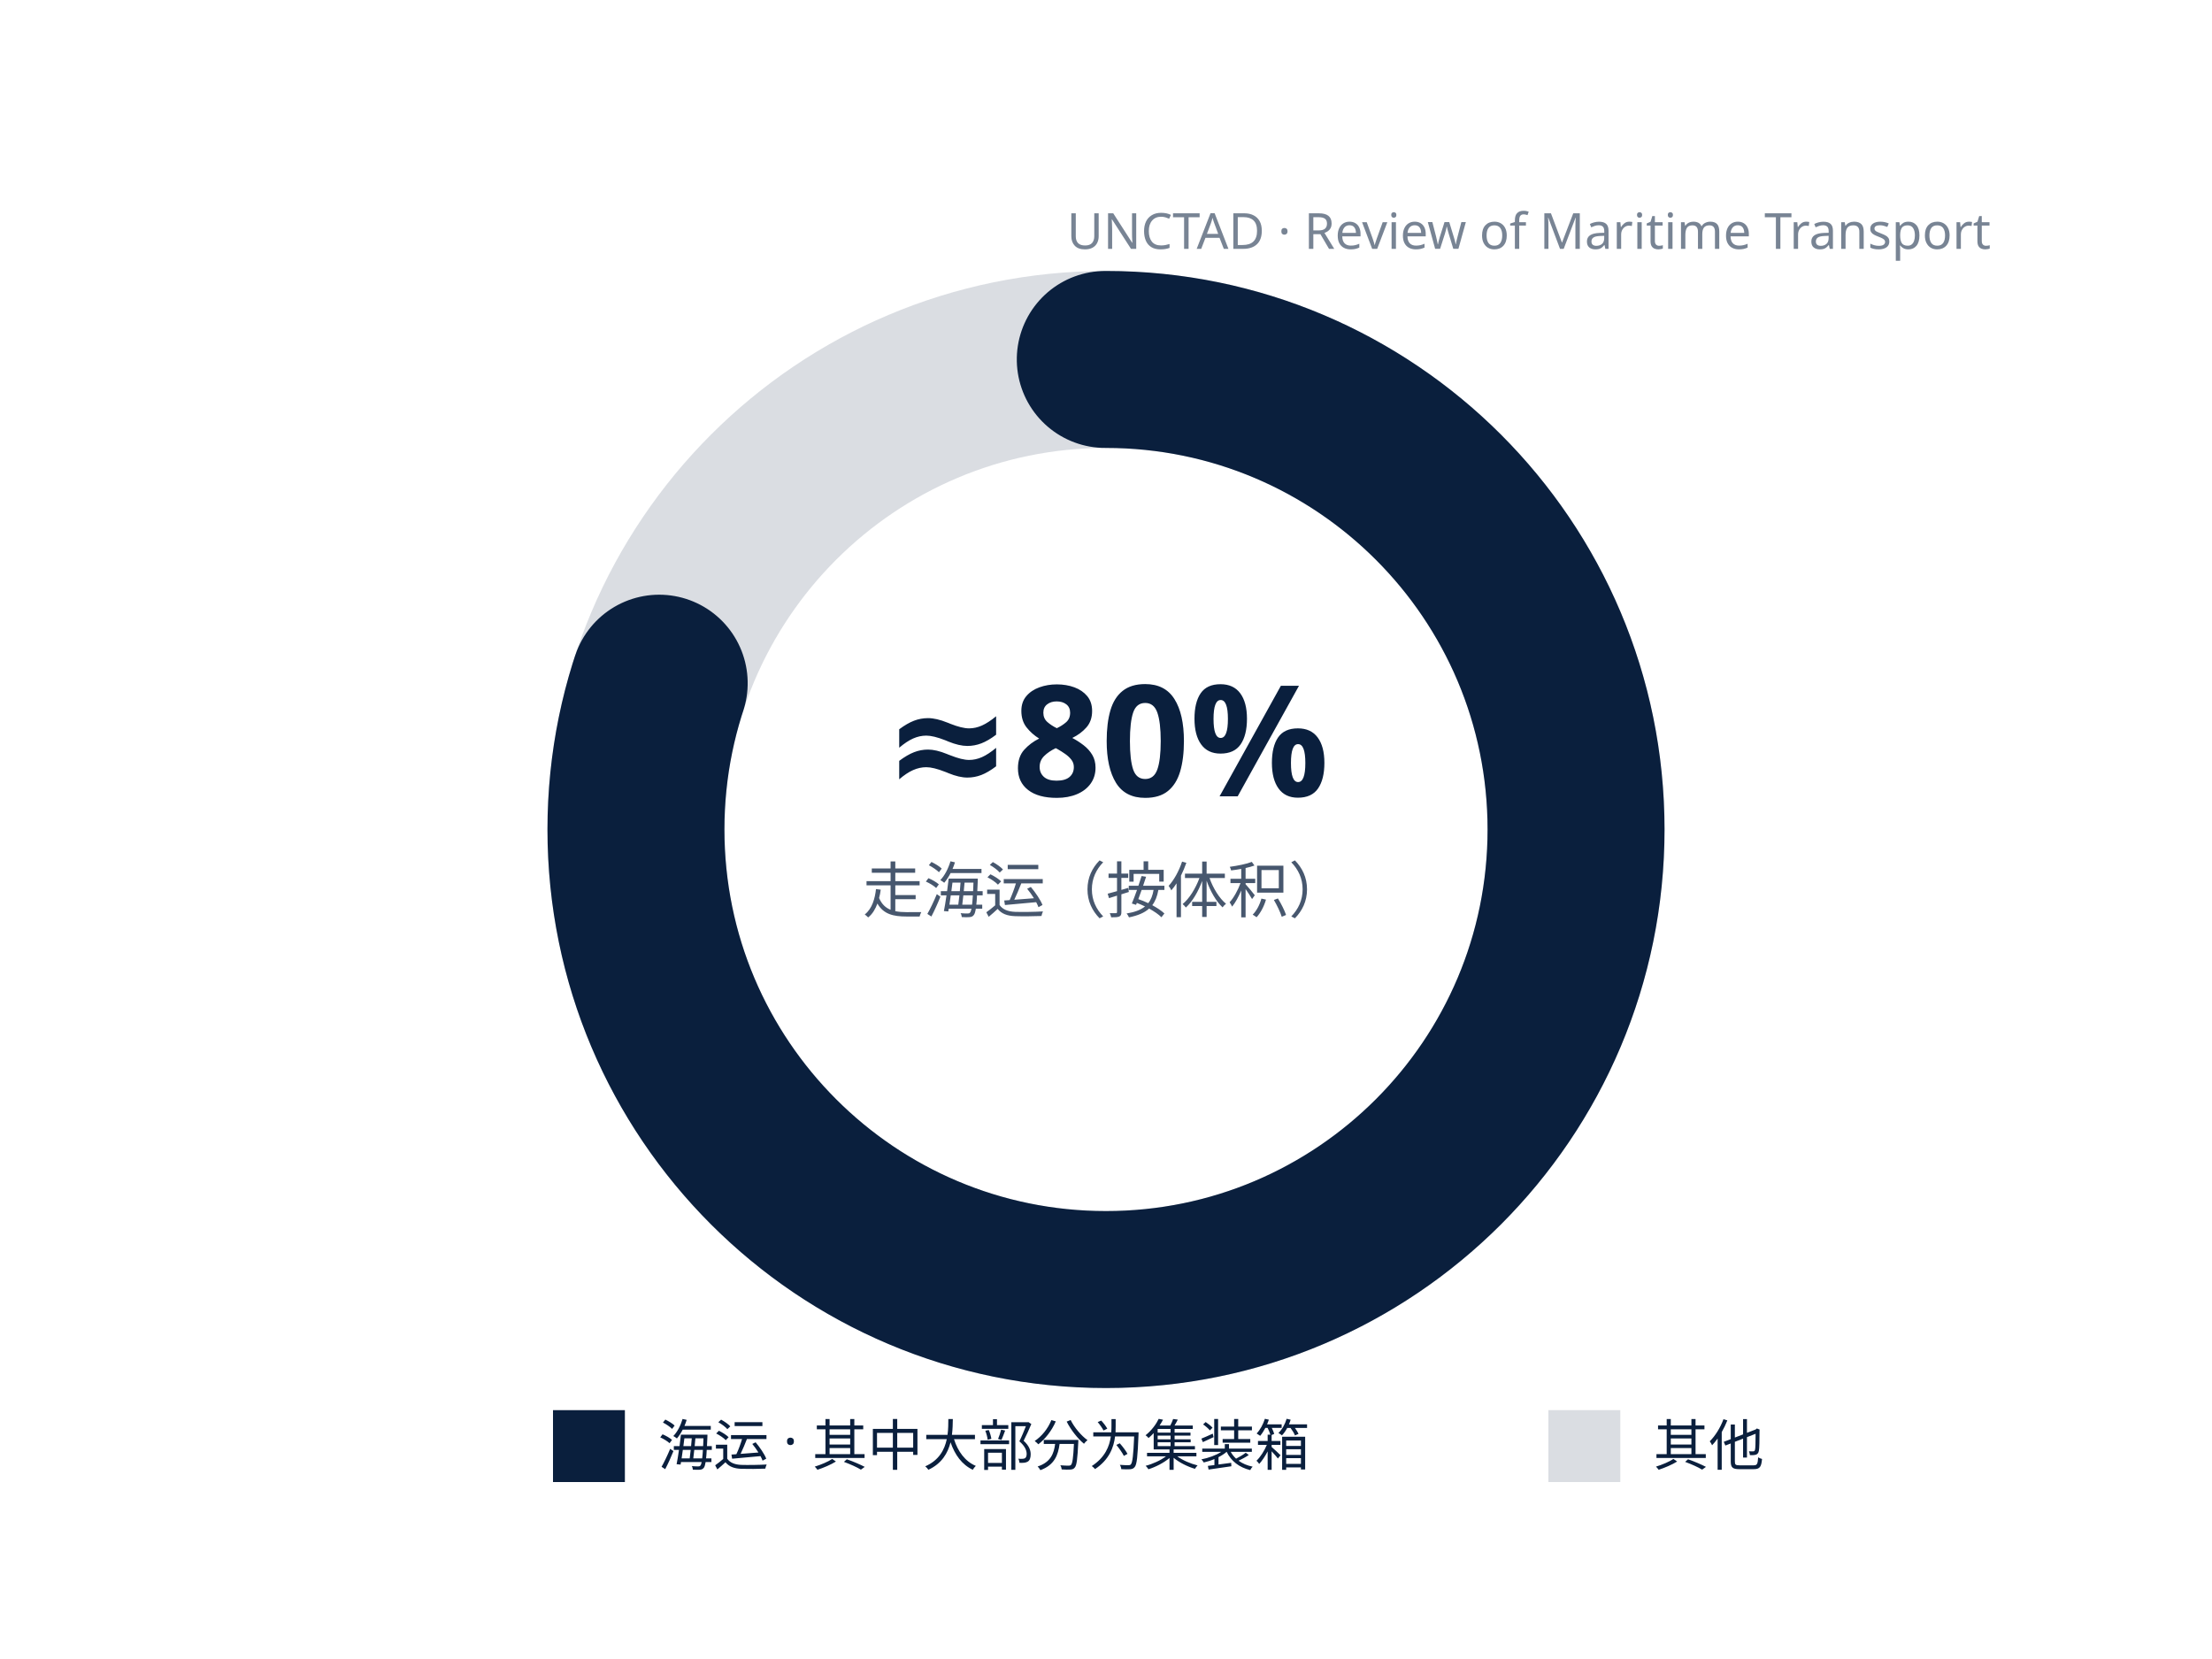
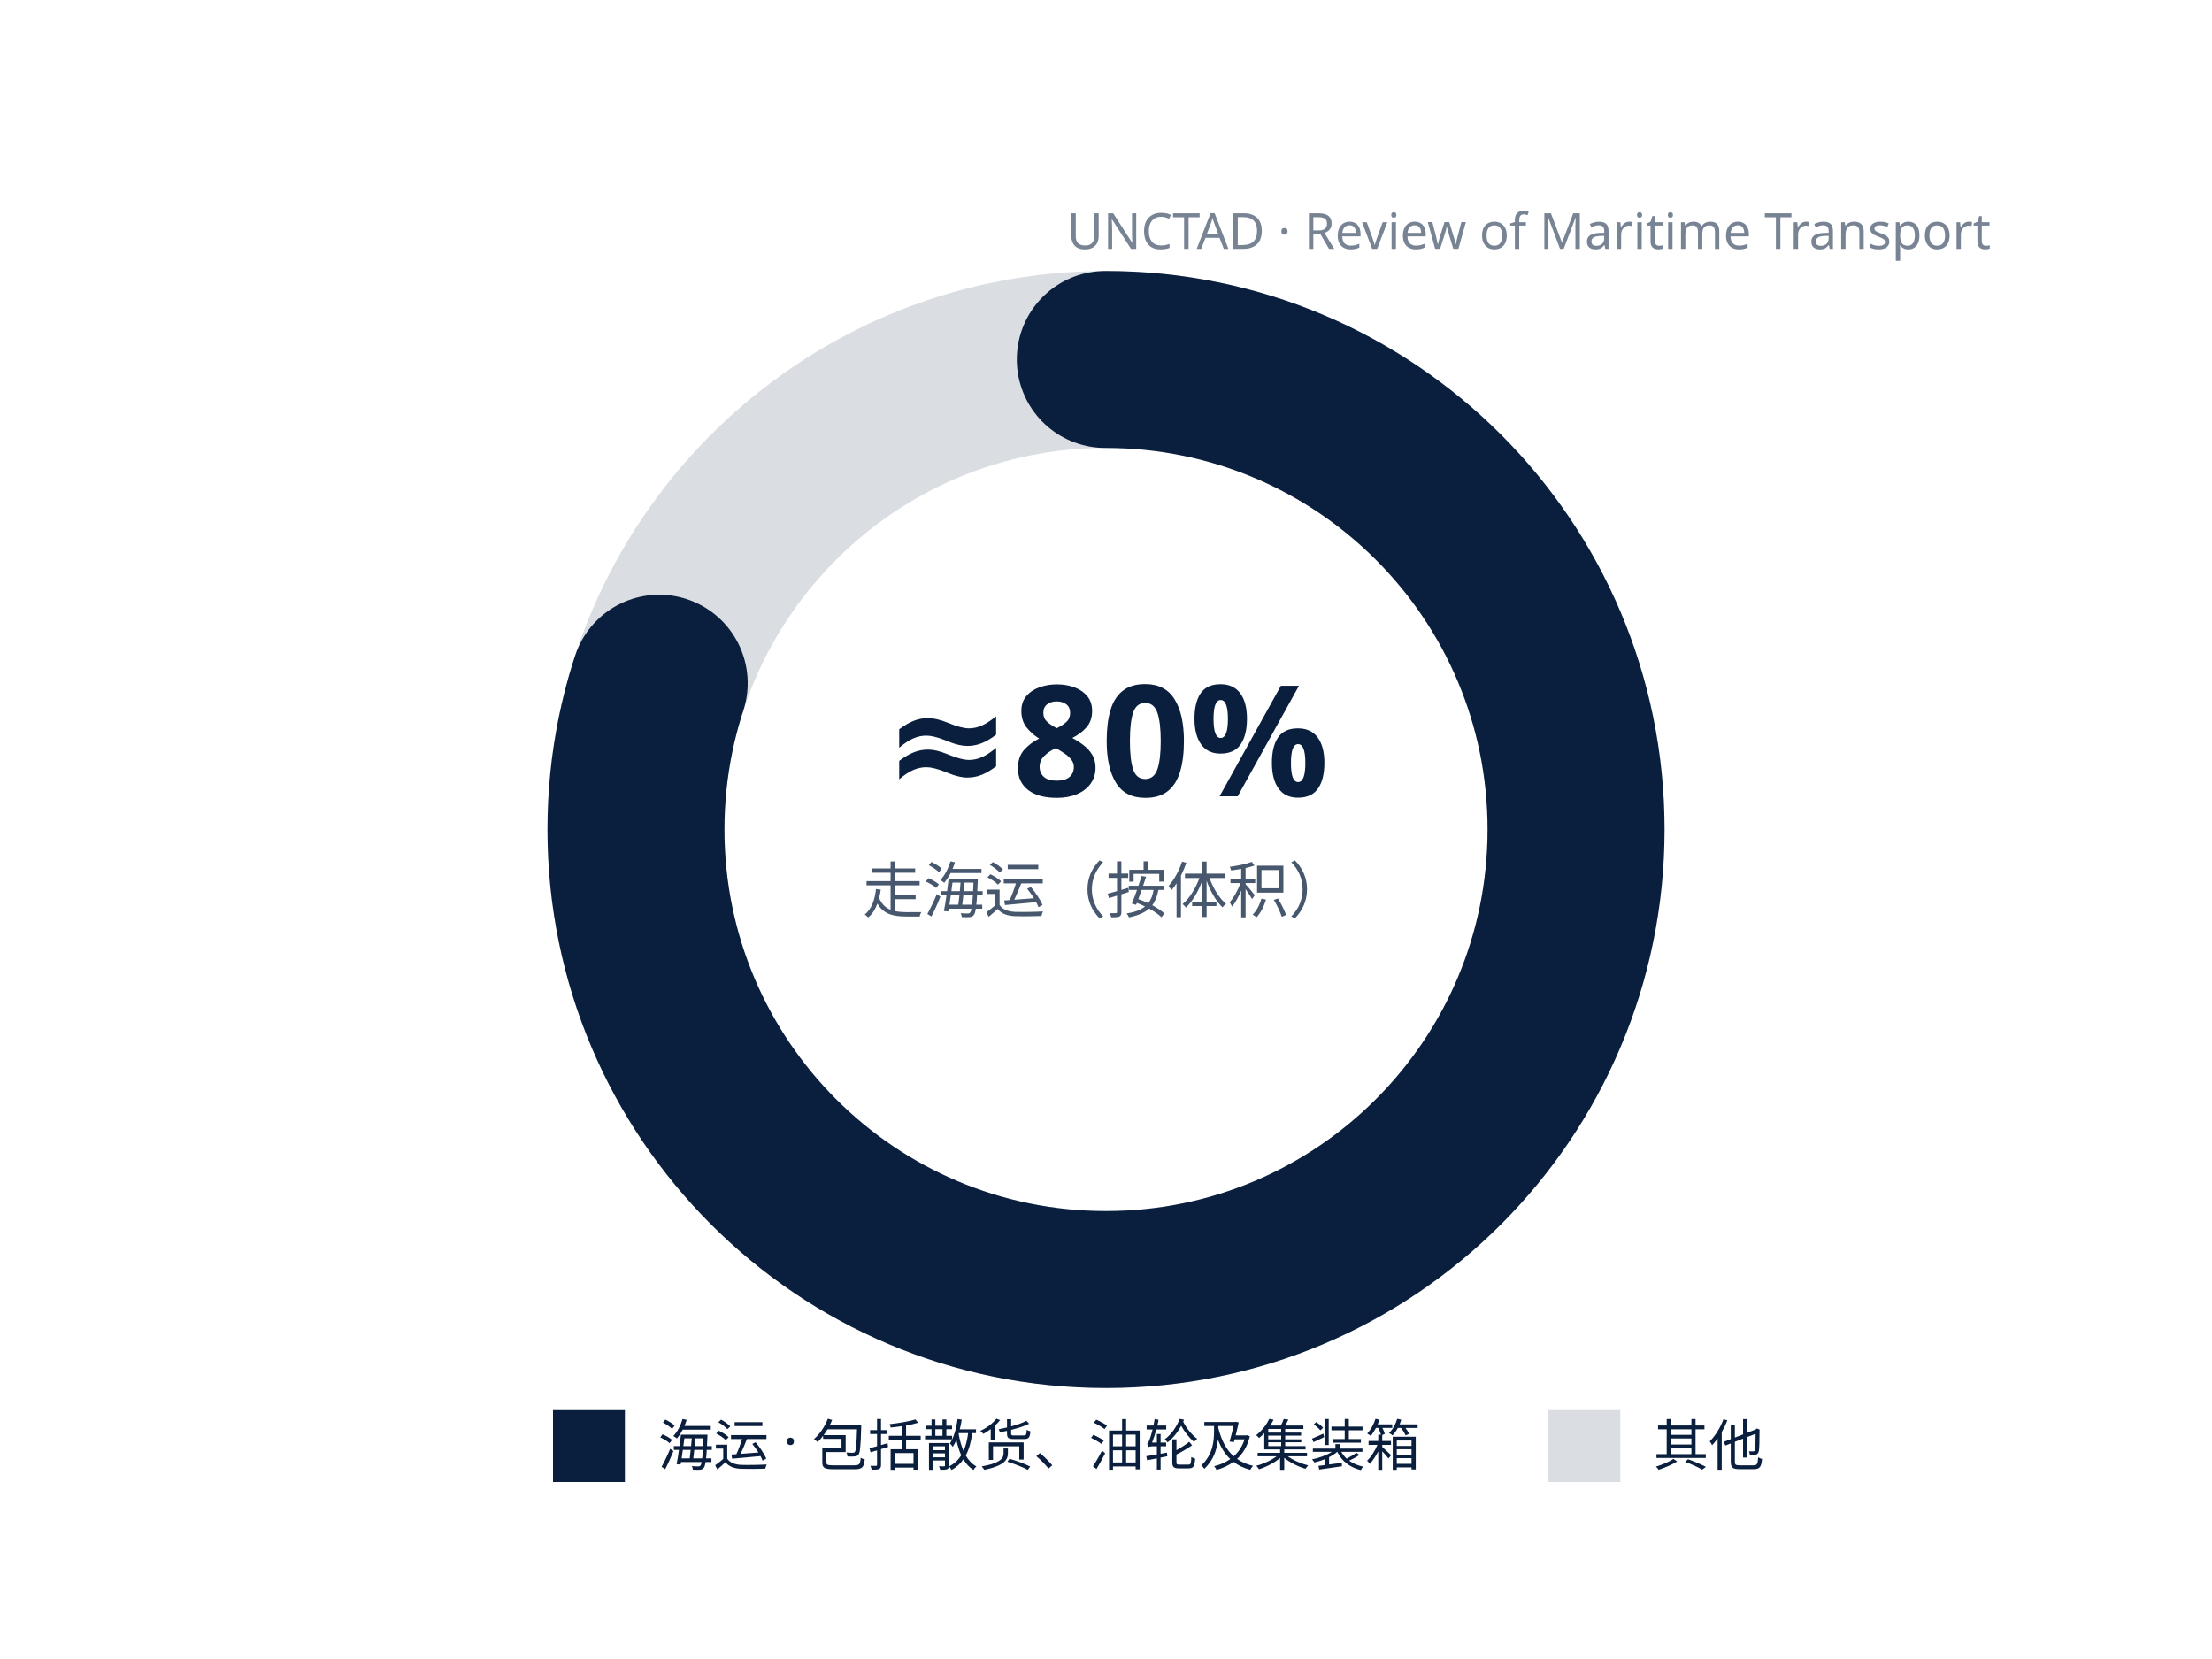
<svg xmlns="http://www.w3.org/2000/svg" viewBox="0 0 800 600" font-family="ui-sans-serif,'Noto Sans SC',sans-serif">
  <g fill="none" stroke-linecap="round">
    <circle cx="400" cy="300" r="170" stroke="rgba(10,31,61,.15)" stroke-width="64" fill="none" />
    <circle cx="400" cy="300" r="170" stroke="#0a1f3d" stroke-width="64" fill="none" stroke-dasharray="855 213" transform="rotate(-90 400 300)" />
    <text x="400" y="288" fill="#0a1f3d" font-size="56" text-anchor="middle" font-weight="800">≈80%</text>
    <text x="400" y="330" fill="#0a1f3d" font-size="22" text-anchor="middle" opacity=".75">走海运（按体积）</text>
    <g>
      <rect x="200" y="510" width="26" height="26" fill="#0a1f3d" />
-       <text x="238" y="530" fill="#0a1f3d" font-size="20">海运 · 其中大部分为集装箱</text>
+       <text x="238" y="530" fill="#0a1f3d" font-size="20">海运 · 包括散货、油轮及集装箱</text>
      <rect x="560" y="510" width="26" height="26" fill="rgba(10,31,61,.15)" />
      <text x="598" y="530" fill="#0a1f3d" font-size="20">其他</text>
    </g>
    <text x="720" y="90" fill="#0a1f3d" font-size="18" text-anchor="end" opacity=".55">UNCTAD · Review of Maritime Transport</text>
  </g>
</svg>
